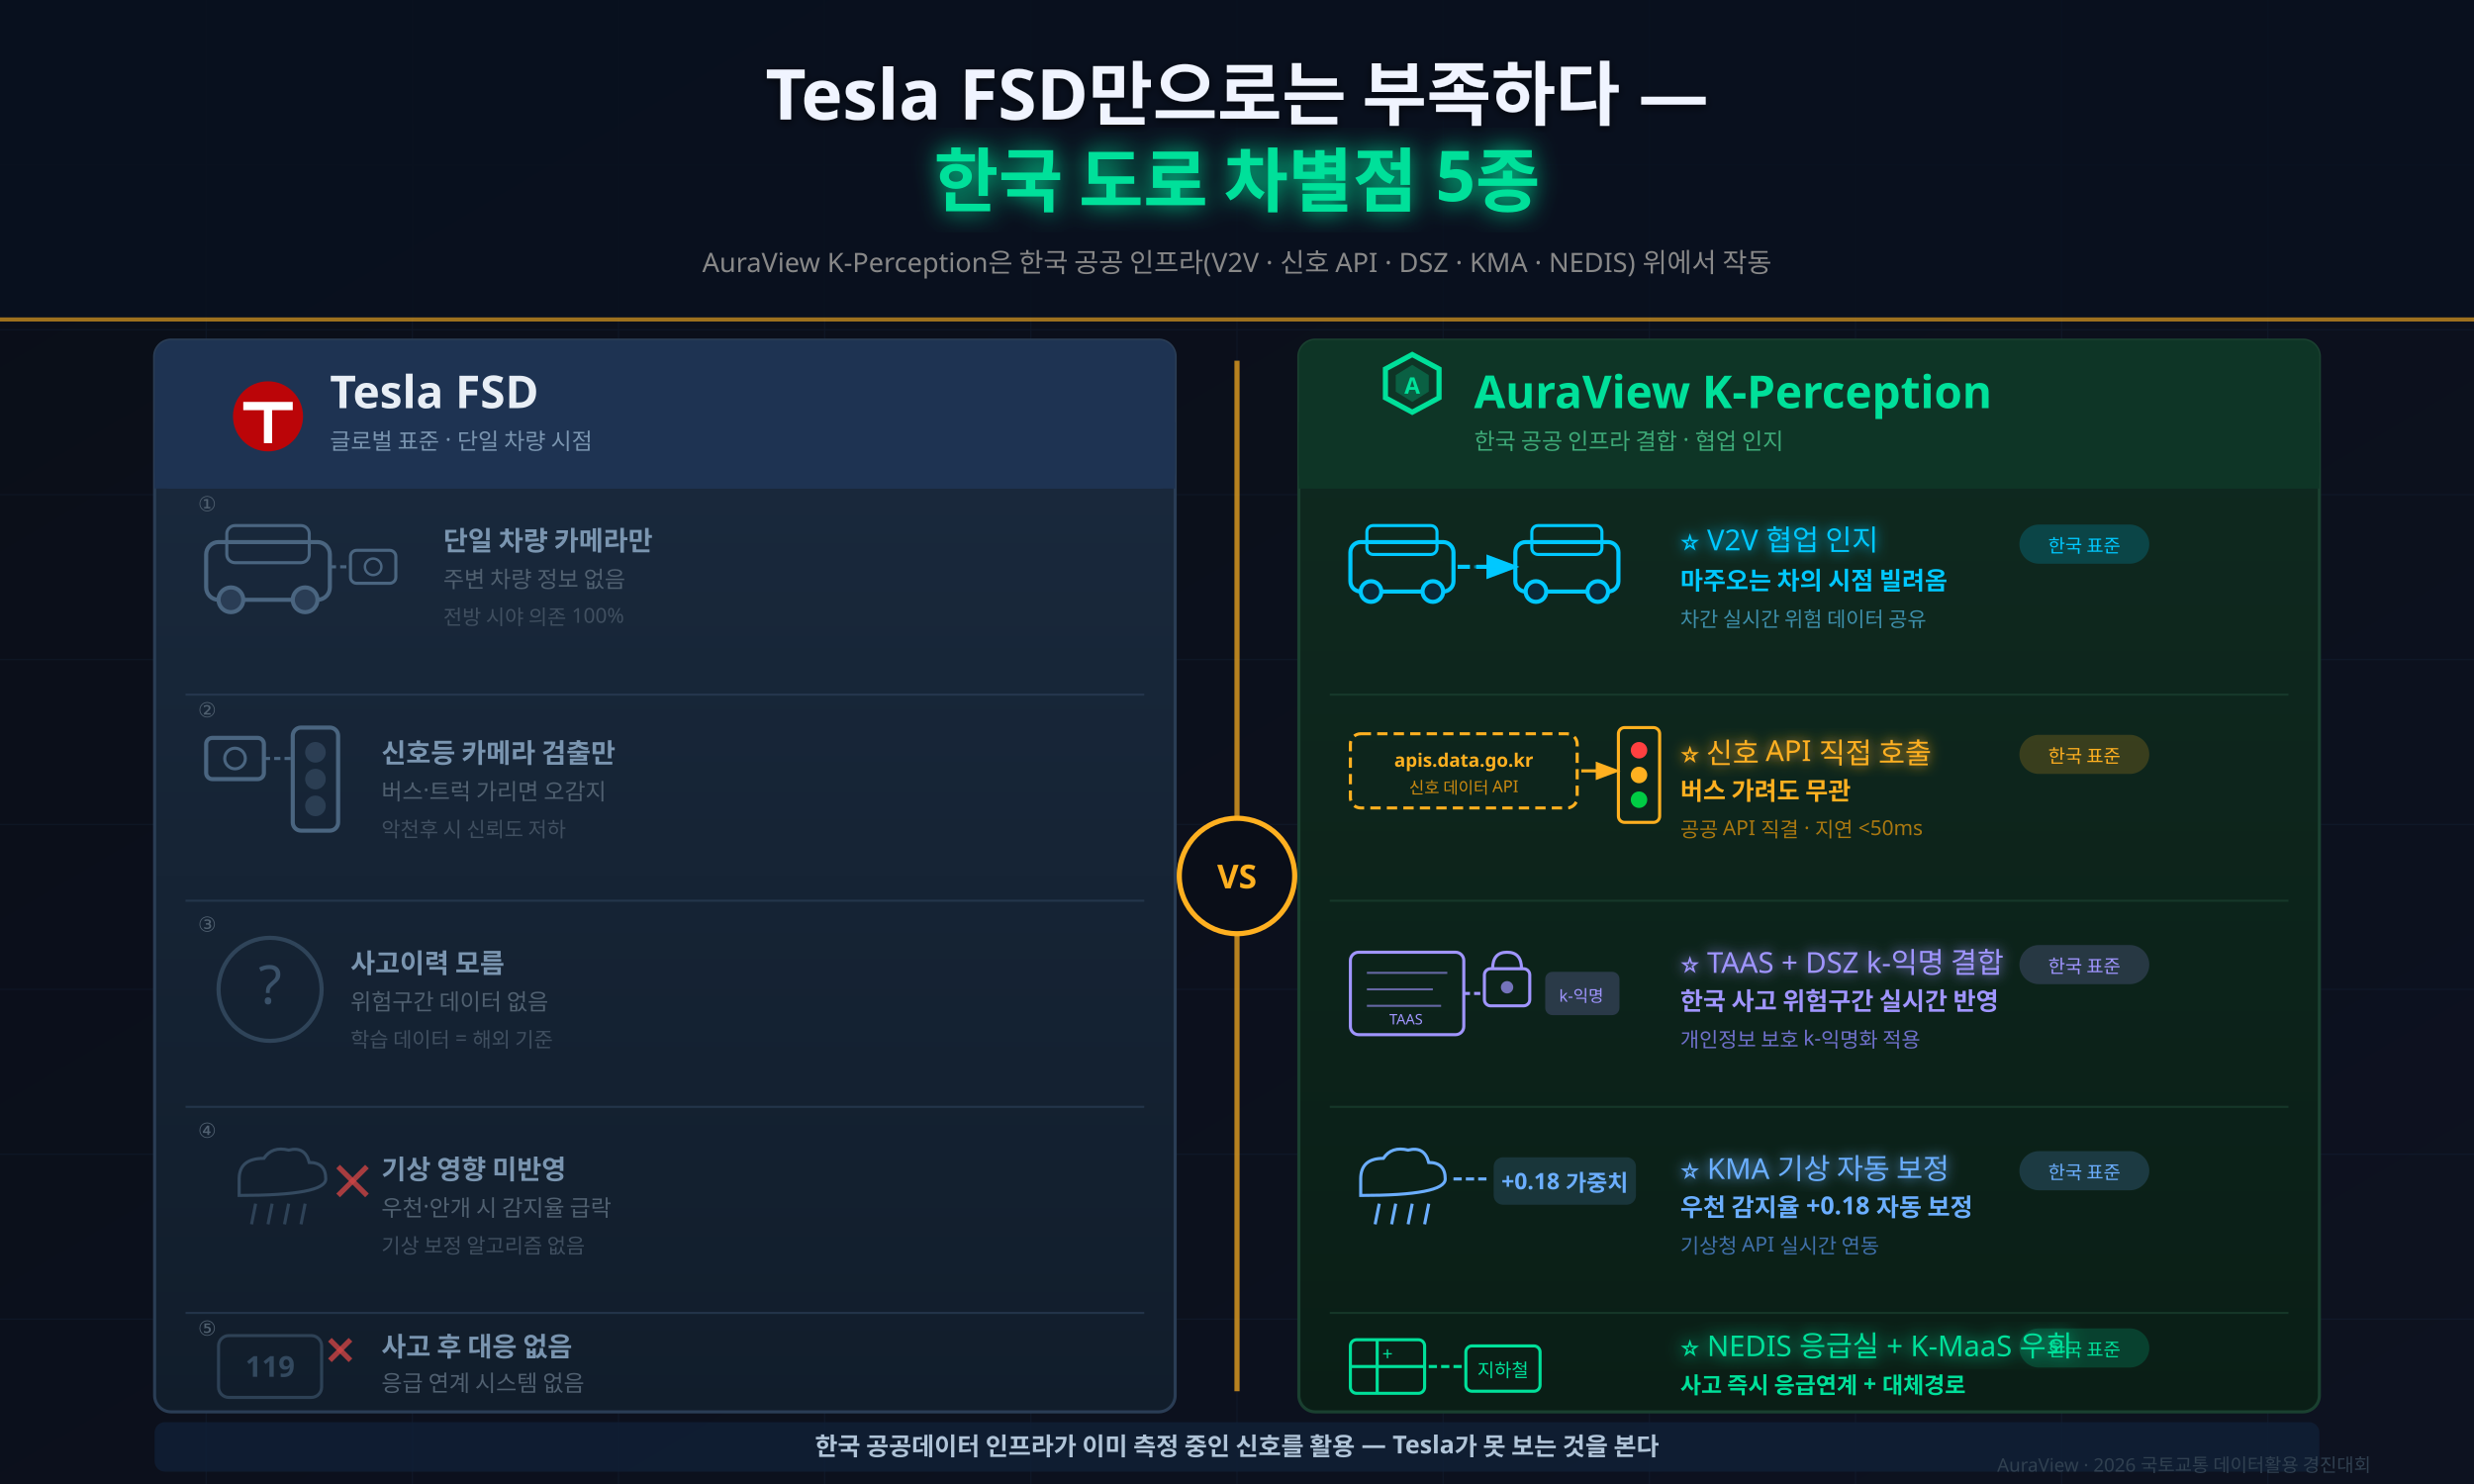
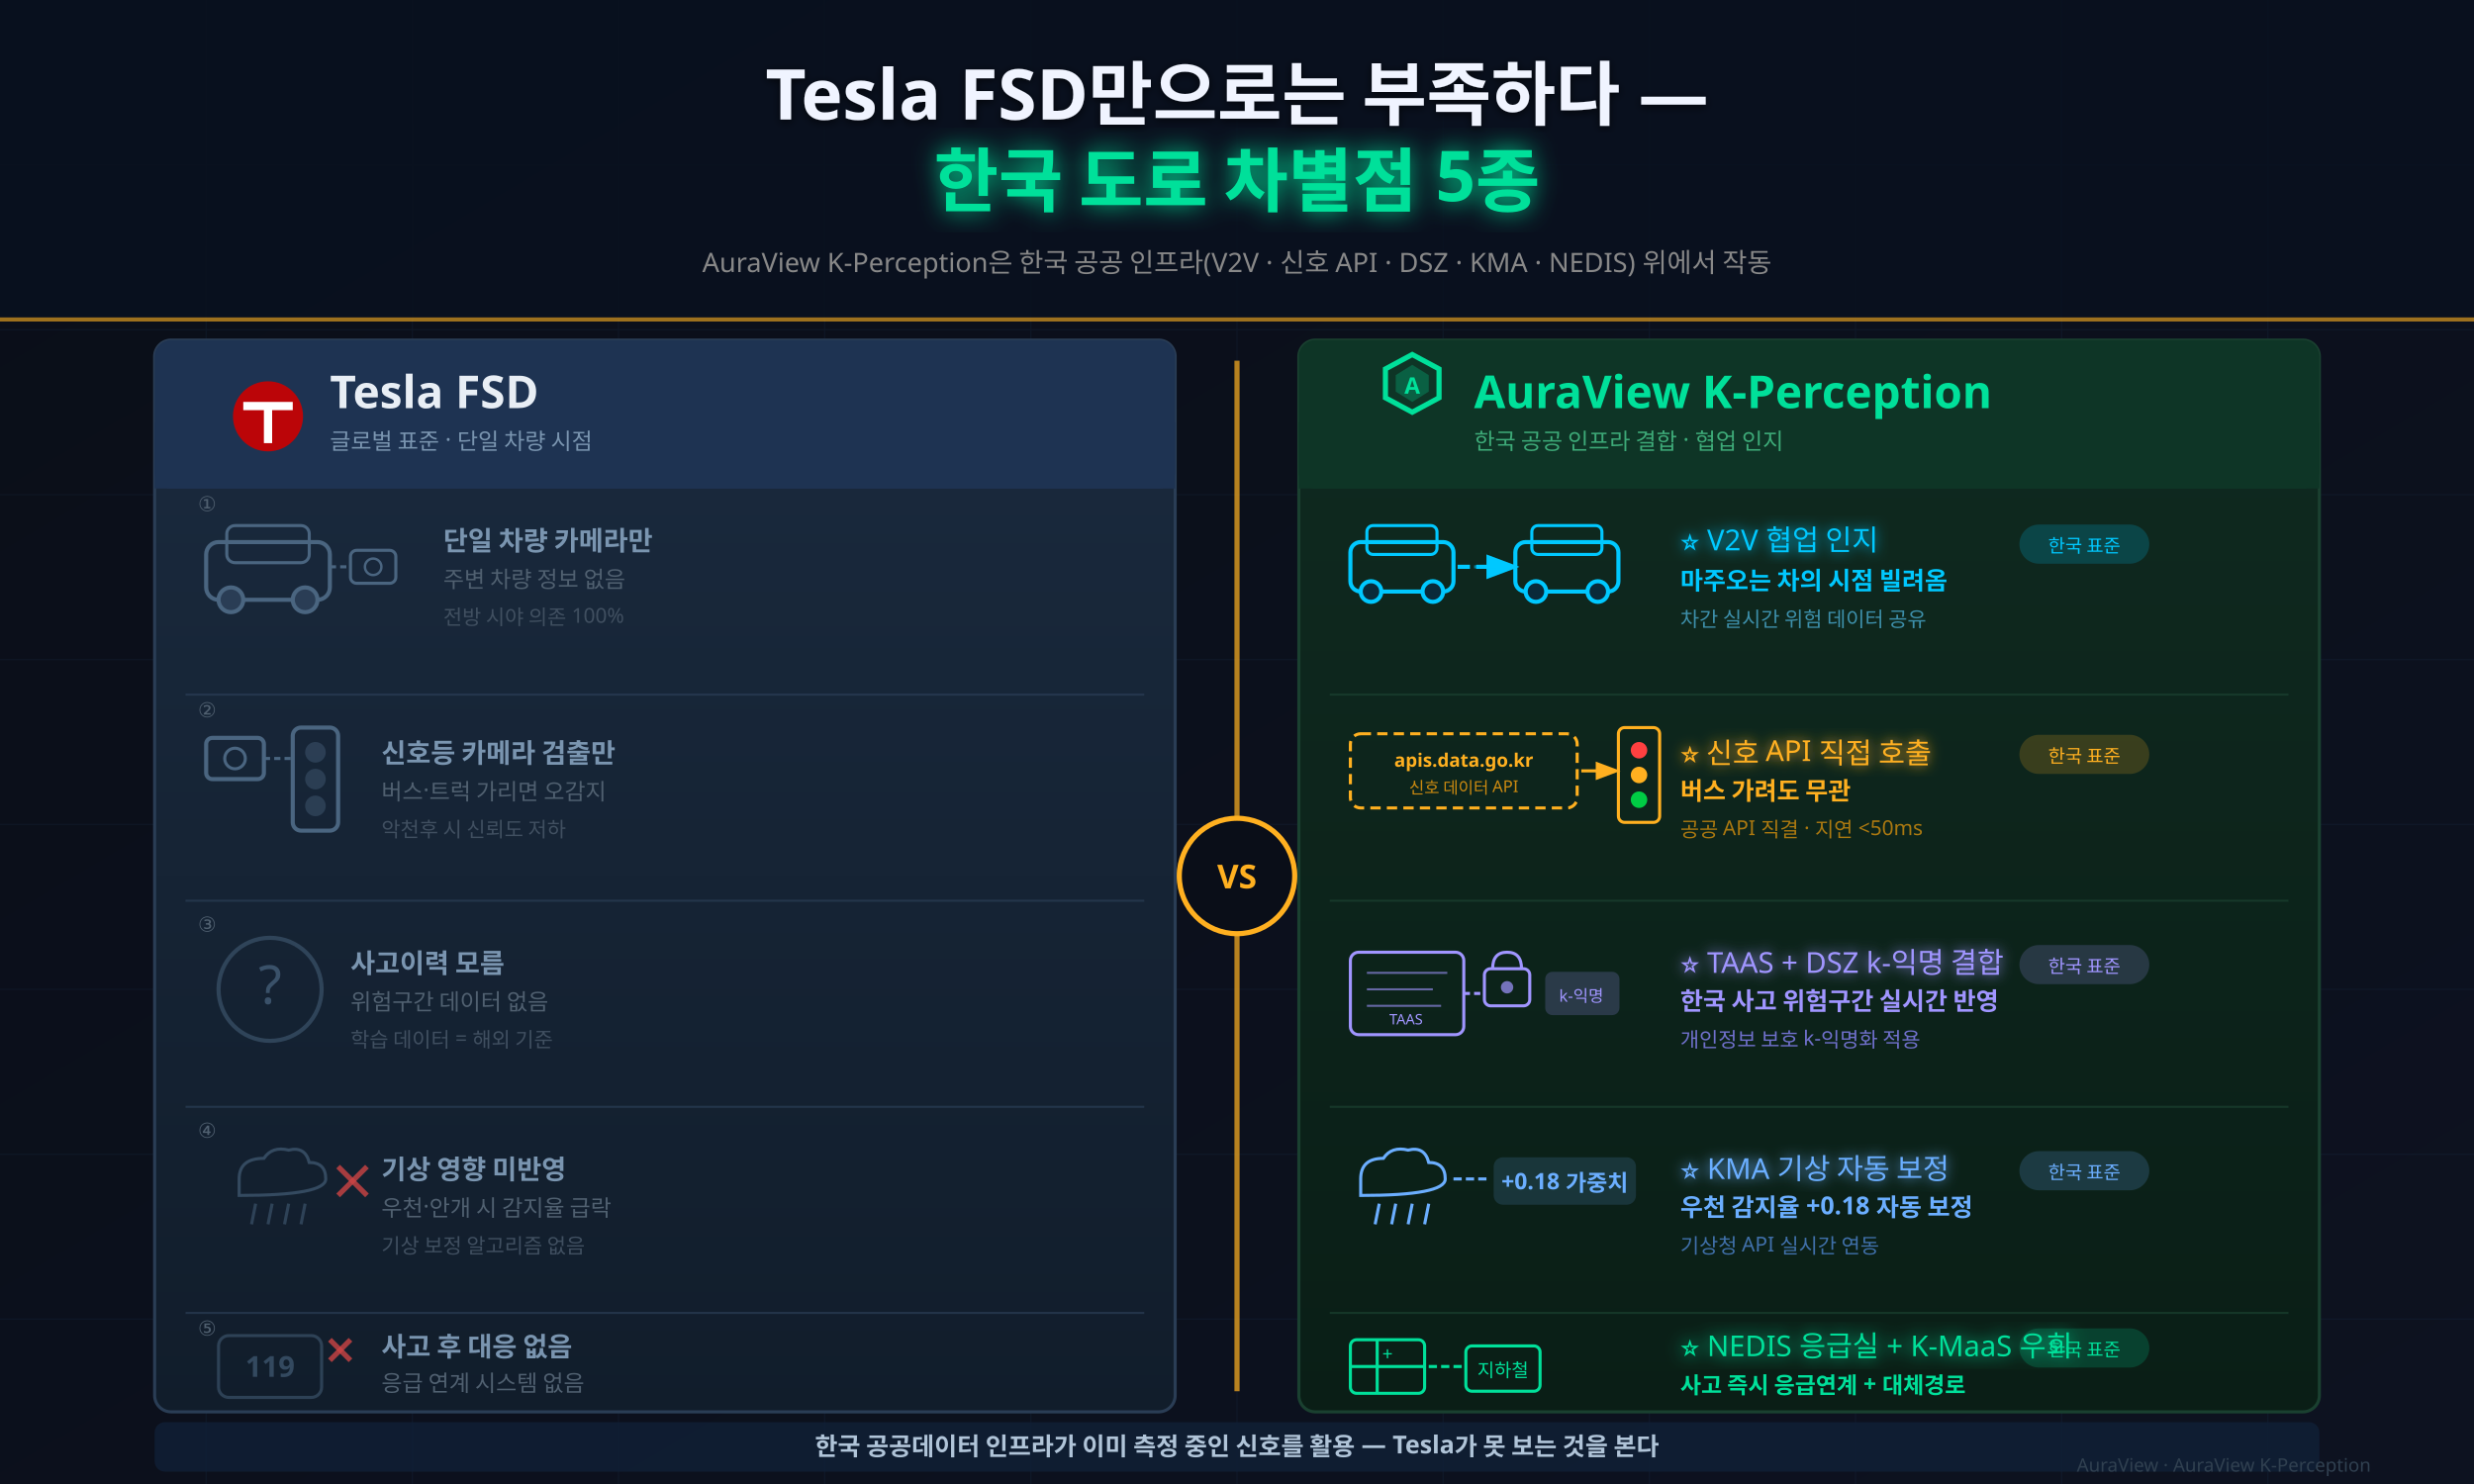
<svg xmlns="http://www.w3.org/2000/svg" viewBox="0 0 1200 720" width="1200" height="720" font-family="'Apple SD Gothic Neo','Malgun Gothic','Noto Sans KR',sans-serif">
  <defs>
    <linearGradient id="bgGrad" x1="0" y1="0" x2="1" y2="1">
      <stop offset="0%" stop-color="#0A0E18" />
      <stop offset="100%" stop-color="#0D1220" />
    </linearGradient>
    <linearGradient id="teslaColBg" x1="0" y1="0" x2="0" y2="1">
      <stop offset="0%" stop-color="#1A2A3E" />
      <stop offset="100%" stop-color="#111D2B" />
    </linearGradient>
    <linearGradient id="auraColBg" x1="0" y1="0" x2="0" y2="1">
      <stop offset="0%" stop-color="#0F2A20" />
      <stop offset="100%" stop-color="#0A1E16" />
    </linearGradient>
    <filter id="glowCyan" x="-40%" y="-40%" width="180%" height="180%">
      <feGaussianBlur stdDeviation="3" result="blur" />
      <feMerge>
        <feMergeNode in="blur" />
        <feMergeNode in="SourceGraphic" />
      </feMerge>
    </filter>
    <filter id="glowGold" x="-40%" y="-40%" width="180%" height="180%">
      <feGaussianBlur stdDeviation="3" result="blur" />
      <feMerge>
        <feMergeNode in="blur" />
        <feMergeNode in="SourceGraphic" />
      </feMerge>
    </filter>
    <filter id="glowPurple" x="-40%" y="-40%" width="180%" height="180%">
      <feGaussianBlur stdDeviation="3" result="blur" />
      <feMerge>
        <feMergeNode in="blur" />
        <feMergeNode in="SourceGraphic" />
      </feMerge>
    </filter>
    <filter id="glowBlue" x="-40%" y="-40%" width="180%" height="180%">
      <feGaussianBlur stdDeviation="3" result="blur" />
      <feMerge>
        <feMergeNode in="blur" />
        <feMergeNode in="SourceGraphic" />
      </feMerge>
    </filter>
    <filter id="glowGreen" x="-40%" y="-40%" width="180%" height="180%">
      <feGaussianBlur stdDeviation="4" result="blur" />
      <feMerge>
        <feMergeNode in="blur" />
        <feMergeNode in="SourceGraphic" />
      </feMerge>
    </filter>
    <filter id="softGlow" x="-30%" y="-30%" width="160%" height="160%">
      <feGaussianBlur stdDeviation="6" result="blur" />
      <feMerge>
        <feMergeNode in="blur" />
        <feMergeNode in="SourceGraphic" />
      </feMerge>
    </filter>
    <filter id="textShadow">
      <feDropShadow dx="0" dy="1" stdDeviation="2" flood-color="#000" flood-opacity="0.7" />
    </filter>
    <marker id="arrowCyan" markerWidth="8" markerHeight="8" refX="6" refY="3" orient="auto">
      <path d="M0,0 L0,6 L8,3 z" fill="#00C8FF" />
    </marker>
    <marker id="arrowGold" markerWidth="8" markerHeight="8" refX="6" refY="3" orient="auto">
      <path d="M0,0 L0,6 L8,3 z" fill="#FFB020" />
    </marker>
    <clipPath id="leftColClip">
      <rect x="75" y="165" width="495" height="520" rx="8" />
    </clipPath>
    <clipPath id="rightColClip">
      <rect x="630" y="165" width="495" height="520" rx="8" />
    </clipPath>
  </defs>
  <rect width="1200" height="720" fill="url(#bgGrad)" />
  <g opacity="0.07" stroke="#4488CC" stroke-width="0.5">
    <line x1="100" y1="0" x2="100" y2="720" />
    <line x1="200" y1="0" x2="200" y2="720" />
    <line x1="300" y1="0" x2="300" y2="720" />
    <line x1="400" y1="0" x2="400" y2="720" />
    <line x1="500" y1="0" x2="500" y2="720" />
    <line x1="600" y1="0" x2="600" y2="720" />
    <line x1="700" y1="0" x2="700" y2="720" />
    <line x1="800" y1="0" x2="800" y2="720" />
    <line x1="900" y1="0" x2="900" y2="720" />
    <line x1="1000" y1="0" x2="1000" y2="720" />
    <line x1="1100" y1="0" x2="1100" y2="720" />
    <line x1="0" y1="80" x2="1200" y2="80" />
    <line x1="0" y1="160" x2="1200" y2="160" />
    <line x1="0" y1="240" x2="1200" y2="240" />
    <line x1="0" y1="320" x2="1200" y2="320" />
    <line x1="0" y1="400" x2="1200" y2="400" />
    <line x1="0" y1="480" x2="1200" y2="480" />
    <line x1="0" y1="560" x2="1200" y2="560" />
    <line x1="0" y1="640" x2="1200" y2="640" />
  </g>
  <rect x="0" y="0" width="1200" height="155" fill="#08111F" opacity="0.85" />
  <line x1="0" y1="155" x2="1200" y2="155" stroke="#FFB020" stroke-width="2" opacity="0.6" />
  <text x="600" y="58" text-anchor="middle" font-size="34" font-weight="900" fill="#F0F4FF" filter="url(#textShadow)">Tesla FSD만으로는 부족하다 —</text>
  <text x="600" y="100" text-anchor="middle" font-size="34" font-weight="900" fill="#00E09A" filter="url(#softGlow)">한국 도로 차별점 5종</text>
  <text x="600" y="132" text-anchor="middle" font-size="13" fill="#888888">
    AuraView K-Perception은 한국 공공 인프라(V2V · 신호 API · DSZ · KMA · NEDIS) 위에서 작동
  </text>
  <rect x="75" y="165" width="495" height="520" rx="8" fill="url(#teslaColBg)" stroke="#2A3D55" stroke-width="1.5" />
  <rect x="75" y="165" width="495" height="72" rx="8" fill="#1E3352" />
  <rect x="75" y="205" width="495" height="32" fill="#1E3352" />
  <g transform="translate(113, 185)">
    <rect x="0" y="0" width="34" height="34" rx="17" fill="#CC0000" opacity="0.9" />
    <path d="M5,10 L29,10 L29,14 L19,14 L19,30 L15,30 L15,14 L5,14 Z" fill="white" />
  </g>
  <text x="160" y="198" font-size="22" font-weight="700" fill="#E8EEF5">Tesla FSD</text>
  <text x="160" y="218" font-size="11" fill="#7A95B0">글로벌 표준 · 단일 차량 시점</text>
  <rect x="630" y="165" width="495" height="520" rx="8" fill="url(#auraColBg)" stroke="#1A4030" stroke-width="1.5" />
  <rect x="630" y="165" width="495" height="72" rx="8" fill="#0E3526" />
  <rect x="630" y="205" width="495" height="32" fill="#0E3526" />
  <g transform="translate(668, 170)">
    <polygon points="17,2 30,9 30,23 17,30 4,23 4,9" fill="none" stroke="#00E09A" stroke-width="2.5" />
    <polygon points="17,7 25,12 25,20 17,25 9,20 9,12" fill="#00E09A" opacity="0.25" />
    <text x="17" y="21" text-anchor="middle" font-size="11" font-weight="700" fill="#00E09A">A</text>
  </g>
  <text x="715" y="198" font-size="22" font-weight="700" fill="#00E09A">AuraView K-Perception</text>
  <text x="715" y="218" font-size="11" fill="#3DAA78">한국 공공 인프라 결합 · 협업 인지</text>
  <line x1="600" y1="175" x2="600" y2="675" stroke="#FFB020" stroke-width="2.5" opacity="0.7" />
  <circle cx="600" cy="425" r="28" fill="#0A0E18" stroke="#FFB020" stroke-width="2.5" />
  <text x="600" y="431" text-anchor="middle" font-size="16" font-weight="900" fill="#FFB020">VS</text>
  <line x1="90" y1="337" x2="555" y2="337" stroke="#2A3D55" stroke-width="1" opacity="0.7" />
  <line x1="645" y1="337" x2="1110" y2="337" stroke="#1A4030" stroke-width="1" opacity="0.7" />
  <g transform="translate(100, 245)">
    <rect x="0" y="18" width="60" height="28" rx="6" fill="none" stroke="#4A6580" stroke-width="2" />
    <rect x="10" y="10" width="40" height="18" rx="4" fill="none" stroke="#4A6580" stroke-width="1.5" />
    <circle cx="12" cy="46" r="6" fill="#2A3D55" stroke="#4A6580" stroke-width="2" />
    <circle cx="48" cy="46" r="6" fill="#2A3D55" stroke="#4A6580" stroke-width="2" />
    <rect x="70" y="22" width="22" height="16" rx="3" fill="none" stroke="#4A6580" stroke-width="1.5" />
    <circle cx="81" cy="30" r="4" fill="none" stroke="#4A6580" stroke-width="1.2" />
    <line x1="60" y1="30" x2="70" y2="30" stroke="#4A6580" stroke-width="1.5" stroke-dasharray="3,2" />
  </g>
  <text x="215" y="267" font-size="13" font-weight="600" fill="#7A95B0">단일 차량 카메라만</text>
  <text x="215" y="285" font-size="11" fill="#506070">주변 차량 정보 없음</text>
  <text x="215" y="303" font-size="10" fill="#404F60">전방 시야 의존 100%</text>
  <text x="96" y="248" font-size="10" fill="#506070">① </text>
  <g transform="translate(655, 245)">
    <rect x="0" y="18" width="50" height="24" rx="5" fill="none" stroke="#00C8FF" stroke-width="2" />
    <rect x="8" y="10" width="34" height="14" rx="3" fill="none" stroke="#00C8FF" stroke-width="1.5" />
    <circle cx="10" cy="42" r="5" fill="#0A2A3A" stroke="#00C8FF" stroke-width="2" />
    <circle cx="40" cy="42" r="5" fill="#0A2A3A" stroke="#00C8FF" stroke-width="2" />
    <line x1="52" y1="30" x2="78" y2="30" stroke="#00C8FF" stroke-width="2" stroke-dasharray="6,3" marker-end="url(#arrowCyan)">
      <animate attributeName="stroke-dashoffset" from="0" to="-18" dur="1.2s" repeatCount="indefinite" />
    </line>
    <line x1="78" y1="30" x2="52" y2="30" stroke="#00C8FF" stroke-width="1.5" stroke-dasharray="4,3" opacity="0.5">
      <animate attributeName="stroke-dashoffset" from="-18" to="0" dur="1.2s" repeatCount="indefinite" />
    </line>
    <rect x="80" y="18" width="50" height="24" rx="5" fill="none" stroke="#00C8FF" stroke-width="2" />
    <rect x="88" y="10" width="34" height="14" rx="3" fill="none" stroke="#00C8FF" stroke-width="1.5" />
    <circle cx="90" cy="42" r="5" fill="#0A2A3A" stroke="#00C8FF" stroke-width="2" />
    <circle cx="120" cy="42" r="5" fill="#0A2A3A" stroke="#00C8FF" stroke-width="2" />
  </g>
  <text x="815" y="267" font-size="14" fill="#00C8FF" filter="url(#glowCyan)">
    ⭐ V2V 협업 인지
    <animateTransform attributeName="transform" type="scale" values="1;1.08;1" dur="2.5s" repeatCount="indefinite" additive="sum" />
  </text>
  <text x="815" y="286" font-size="12" font-weight="600" fill="#00C8FF">마주오는 차의 시점 빌려옴</text>
  <text x="815" y="304" font-size="10" fill="#3D8FAA">차간 실시간 위험 데이터 공유</text>
  <rect x="980" y="255" width="62" height="18" rx="9" fill="#00C8FF" opacity="0.18" stroke="#00C8FF" stroke-width="1" />
  <text x="1011" y="268" text-anchor="middle" font-size="9" fill="#00C8FF">한국 표준</text>
  <line x1="90" y1="437" x2="555" y2="437" stroke="#2A3D55" stroke-width="1" opacity="0.7" />
  <line x1="645" y1="437" x2="1110" y2="437" stroke="#1A4030" stroke-width="1" opacity="0.7" />
  <g transform="translate(100, 348)">
    <rect x="0" y="10" width="28" height="20" rx="3" fill="none" stroke="#4A6580" stroke-width="2" />
    <circle cx="14" cy="20" r="5" fill="none" stroke="#4A6580" stroke-width="1.5" />
    <rect x="42" y="5" width="22" height="50" rx="4" fill="none" stroke="#4A6580" stroke-width="2" />
    <circle cx="53" cy="17" r="5" fill="#4A6580" opacity="0.4" />
    <circle cx="53" cy="30" r="5" fill="#4A6580" opacity="0.4" />
    <circle cx="53" cy="43" r="5" fill="#4A6580" opacity="0.4" />
    <line x1="28" y1="20" x2="42" y2="20" stroke="#4A6580" stroke-width="1.5" stroke-dasharray="3,2" />
  </g>
  <text x="96" y="348" font-size="10" fill="#506070">② </text>
  <text x="185" y="370" font-size="13" font-weight="600" fill="#7A95B0">신호등 카메라 검출만</text>
  <text x="185" y="388" font-size="11" fill="#506070">버스·트럭 가리면 오감지</text>
  <text x="185" y="406" font-size="10" fill="#404F60">악천후 시 신뢰도 저하</text>
  <g transform="translate(655, 348)">
    <rect x="0" y="8" width="110" height="36" rx="5" fill="none" stroke="#FFB020" stroke-width="1.5" stroke-dasharray="5,3">
      <animate attributeName="stroke-dashoffset" from="0" to="-16" dur="1.8s" repeatCount="indefinite" />
    </rect>
    <text x="55" y="24" text-anchor="middle" font-size="9" font-weight="700" fill="#FFB020">apis.data.go.kr</text>
    <text x="55" y="37" text-anchor="middle" font-size="8" fill="#CC8A10">신호 데이터 API</text>
    <line x1="112" y1="26" x2="128" y2="26" stroke="#FFB020" stroke-width="1.5" marker-end="url(#arrowGold)">
      <animate attributeName="stroke-dashoffset" from="0" to="-10" dur="1s" repeatCount="indefinite" />
    </line>
    <rect x="130" y="5" width="20" height="46" rx="3" fill="none" stroke="#FFB020" stroke-width="1.5" />
    <circle cx="140" cy="16" r="4" fill="#FF4040" />
    <circle cx="140" cy="28" r="4" fill="#FFB020" />
    <circle cx="140" cy="40" r="4" fill="#00CC44" />
  </g>
  <text x="815" y="370" font-size="14" fill="#FFB020" filter="url(#glowGold)">
    ⭐ 신호 API 직접 호출
    <animateTransform attributeName="transform" type="scale" values="1;1.06;1" dur="3s" repeatCount="indefinite" additive="sum" />
  </text>
  <text x="815" y="388" font-size="12" font-weight="600" fill="#FFB020">버스 가려도 무관</text>
  <text x="815" y="406" font-size="10" fill="#AA7810">공공 API 직결 · 지연 &lt;50ms</text>
  <rect x="980" y="357" width="62" height="18" rx="9" fill="#FFB020" opacity="0.18" stroke="#FFB020" stroke-width="1" />
  <text x="1011" y="370" text-anchor="middle" font-size="9" fill="#FFB020">한국 표준</text>
  <line x1="90" y1="537" x2="555" y2="537" stroke="#2A3D55" stroke-width="1" opacity="0.7" />
  <line x1="645" y1="537" x2="1110" y2="537" stroke="#1A4030" stroke-width="1" opacity="0.7" />
  <g transform="translate(106, 452)">
    <circle cx="25" cy="28" r="25" fill="none" stroke="#4A6580" stroke-width="2" opacity="0.5" />
    <text x="25" y="35" text-anchor="middle" font-size="26" fill="#4A6580" opacity="0.7">?</text>
  </g>
  <text x="96" y="452" font-size="10" fill="#506070">③ </text>
  <text x="170" y="472" font-size="13" font-weight="600" fill="#7A95B0">사고이력 모름</text>
  <text x="170" y="490" font-size="11" fill="#506070">위험구간 데이터 없음</text>
  <text x="170" y="508" font-size="10" fill="#404F60">학습 데이터 = 해외 기준</text>
  <g transform="translate(655, 452)">
    <rect x="0" y="10" width="55" height="40" rx="4" fill="none" stroke="#A095FF" stroke-width="1.5" />
    <line x1="8" y1="20" x2="47" y2="20" stroke="#A095FF" stroke-width="1" opacity="0.6" />
    <line x1="8" y1="28" x2="40" y2="28" stroke="#A095FF" stroke-width="1" opacity="0.6" />
    <line x1="8" y1="36" x2="44" y2="36" stroke="#A095FF" stroke-width="1" opacity="0.6" />
    <text x="27" y="45" text-anchor="middle" font-size="7" fill="#A095FF">TAAS</text>
    <rect x="65" y="18" width="22" height="18" rx="3" fill="none" stroke="#A095FF" stroke-width="1.5" />
    <path d="M69,18 Q69,10 76,10 Q83,10 83,18" fill="none" stroke="#A095FF" stroke-width="1.5" />
    <circle cx="76" cy="27" r="3" fill="#A095FF" opacity="0.7" />
    <line x1="55" y1="30" x2="65" y2="30" stroke="#A095FF" stroke-width="1.5" stroke-dasharray="3,2" />
    <rect x="95" y="20" width="35" height="20" rx="3" fill="#A095FF" opacity="0.2" stroke="#A095FF" stroke-width="1" />
    <text x="112" y="34" text-anchor="middle" font-size="8" fill="#A095FF">k-익명</text>
  </g>
  <text x="815" y="472" font-size="14" fill="#A095FF" filter="url(#glowPurple)">
    ⭐ TAAS + DSZ k-익명 결합
    <animateTransform attributeName="transform" type="scale" values="1;1.07;1" dur="2.8s" repeatCount="indefinite" additive="sum" />
  </text>
  <text x="815" y="490" font-size="12" font-weight="600" fill="#A095FF">한국 사고 위험구간 실시간 반영</text>
  <text x="815" y="508" font-size="10" fill="#7070CC">개인정보 보호 k-익명화 적용</text>
  <rect x="980" y="459" width="62" height="18" rx="9" fill="#A095FF" opacity="0.18" stroke="#A095FF" stroke-width="1" />
  <text x="1011" y="472" text-anchor="middle" font-size="9" fill="#A095FF">한국 표준</text>
  <line x1="90" y1="637" x2="555" y2="637" stroke="#2A3D55" stroke-width="1" opacity="0.7" />
  <line x1="645" y1="637" x2="1110" y2="637" stroke="#1A4030" stroke-width="1" opacity="0.7" />
  <g transform="translate(106, 552)">
    <path d="M10,20 Q10,10 22,10 Q26,4 34,6 Q42,4 44,12 Q52,12 52,20 Q52,28 10,28 Z" fill="none" stroke="#4A6580" stroke-width="1.5" opacity="0.6" />
    <line x1="18" y1="32" x2="16" y2="42" stroke="#4A6580" stroke-width="1.5" opacity="0.5" />
    <line x1="26" y1="32" x2="24" y2="42" stroke="#4A6580" stroke-width="1.5" opacity="0.5" />
    <line x1="34" y1="32" x2="32" y2="42" stroke="#4A6580" stroke-width="1.5" opacity="0.5" />
    <line x1="42" y1="32" x2="40" y2="42" stroke="#4A6580" stroke-width="1.5" opacity="0.5" />
    <line x1="58" y1="14" x2="72" y2="28" stroke="#CC4444" stroke-width="2.5" opacity="0.8" />
    <line x1="72" y1="14" x2="58" y2="28" stroke="#CC4444" stroke-width="2.5" opacity="0.8" />
  </g>
  <text x="96" y="552" font-size="10" fill="#506070">④ </text>
  <text x="185" y="572" font-size="13" font-weight="600" fill="#7A95B0">기상 영향 미반영</text>
  <text x="185" y="590" font-size="11" fill="#506070">우천·안개 시 감지율 급락</text>
  <text x="185" y="608" font-size="10" fill="#404F60">기상 보정 알고리즘 없음</text>
  <g transform="translate(655, 550)">
    <path d="M5,22 Q5,12 16,12 Q20,6 28,8 Q36,6 38,14 Q46,14 46,22 Q46,30 5,30 Z" fill="none" stroke="#6BAEFF" stroke-width="1.5" />
    <line x1="14" y1="34" x2="12" y2="44" stroke="#6BAEFF" stroke-width="1.5" />
    <line x1="22" y1="34" x2="20" y2="44" stroke="#6BAEFF" stroke-width="1.5" />
    <line x1="30" y1="34" x2="28" y2="44" stroke="#6BAEFF" stroke-width="1.5" />
    <line x1="38" y1="34" x2="36" y2="44" stroke="#6BAEFF" stroke-width="1.5" />
    <line x1="50" y1="22" x2="68" y2="22" stroke="#6BAEFF" stroke-width="1.5" stroke-dasharray="4,2">
      <animate attributeName="stroke-dashoffset" from="0" to="-12" dur="1.4s" repeatCount="indefinite" />
    </line>
    <rect x="70" y="12" width="68" height="22" rx="4" fill="#6BAEFF" opacity="0.15" stroke="#6BAEFF" stroke-width="1" />
    <text x="104" y="27" text-anchor="middle" font-size="11" font-weight="700" fill="#6BAEFF">+0.18 가중치</text>
  </g>
  <text x="815" y="572" font-size="14" fill="#6BAEFF" filter="url(#glowBlue)">
    ⭐ KMA 기상 자동 보정
    <animateTransform attributeName="transform" type="scale" values="1;1.07;1" dur="2.2s" repeatCount="indefinite" additive="sum" />
  </text>
  <text x="815" y="590" font-size="12" font-weight="600" fill="#6BAEFF">우천 감지율 +0.18 자동 보정</text>
  <text x="815" y="608" font-size="10" fill="#4070AA">기상청 API 실시간 연동</text>
  <rect x="980" y="559" width="62" height="18" rx="9" fill="#6BAEFF" opacity="0.18" stroke="#6BAEFF" stroke-width="1" />
  <text x="1011" y="572" text-anchor="middle" font-size="9" fill="#6BAEFF">한국 표준</text>
  <g transform="translate(106, 648)">
    <rect x="0" y="0" width="50" height="30" rx="5" fill="none" stroke="#4A6580" stroke-width="1.5" opacity="0.5" />
    <text x="25" y="20" text-anchor="middle" font-size="14" font-weight="700" fill="#4A6580" opacity="0.6">119</text>
    <line x1="54" y1="2" x2="64" y2="12" stroke="#CC4444" stroke-width="2.5" opacity="0.8" />
    <line x1="64" y1="2" x2="54" y2="12" stroke="#CC4444" stroke-width="2.5" opacity="0.8" />
  </g>
  <text x="96" y="648" font-size="10" fill="#506070">⑤ </text>
  <text x="185" y="658" font-size="13" font-weight="600" fill="#7A95B0">사고 후 대응 없음</text>
  <text x="185" y="675" font-size="11" fill="#506070">응급 연계 시스템 없음</text>
  <g transform="translate(655, 645)">
    <rect x="0" y="5" width="36" height="26" rx="3" fill="none" stroke="#00E09A" stroke-width="1.5" />
    <line x1="13" y1="5" x2="13" y2="31" stroke="#00E09A" stroke-width="1.5" />
    <line x1="0" y1="18" x2="36" y2="18" stroke="#00E09A" stroke-width="1.5" />
    <text x="18" y="15" text-anchor="middle" font-size="9" fill="#00E09A">+</text>
    <line x1="38" y1="18" x2="54" y2="18" stroke="#00E09A" stroke-width="1.5" stroke-dasharray="4,2">
      <animate attributeName="stroke-dashoffset" from="0" to="-12" dur="1.6s" repeatCount="indefinite" />
    </line>
    <rect x="56" y="8" width="36" height="22" rx="3" fill="none" stroke="#00E09A" stroke-width="1.5" />
    <text x="74" y="23" text-anchor="middle" font-size="9" fill="#00E09A">지하철</text>
  </g>
  <text x="815" y="658" font-size="14" fill="#00E09A" filter="url(#glowGreen)">
    ⭐ NEDIS 응급실 + K-MaaS 우회
    <animateTransform attributeName="transform" type="scale" values="1;1.08;1" dur="2s" repeatCount="indefinite" additive="sum" />
  </text>
  <text x="815" y="676" font-size="11" font-weight="600" fill="#00E09A">사고 즉시 응급연계 + 대체경로</text>
  <rect x="980" y="645" width="62" height="18" rx="9" fill="#00E09A" opacity="0.18" stroke="#00E09A" stroke-width="1" />
  <text x="1011" y="658" text-anchor="middle" font-size="9" fill="#00E09A">한국 표준</text>
  <rect x="75" y="690" width="1050" height="24" rx="5" fill="#0F1E35" opacity="0.85" />
  <text x="600" y="706" text-anchor="middle" font-size="12" font-weight="600" fill="#B0C4D8">
    한국 공공데이터 인프라가 이미 측정 중인 신호를 활용 — Tesla가 못 보는 것을 본다
  </text>
-   <text x="1150" y="714" text-anchor="end" font-size="9" fill="#304050">AuraView · 2026 국토교통 데이터활용 경진대회</text>
+   <text x="1150" y="714" text-anchor="end" font-size="9" fill="#304050">AuraView · AuraView K-Perception</text>
</svg>
